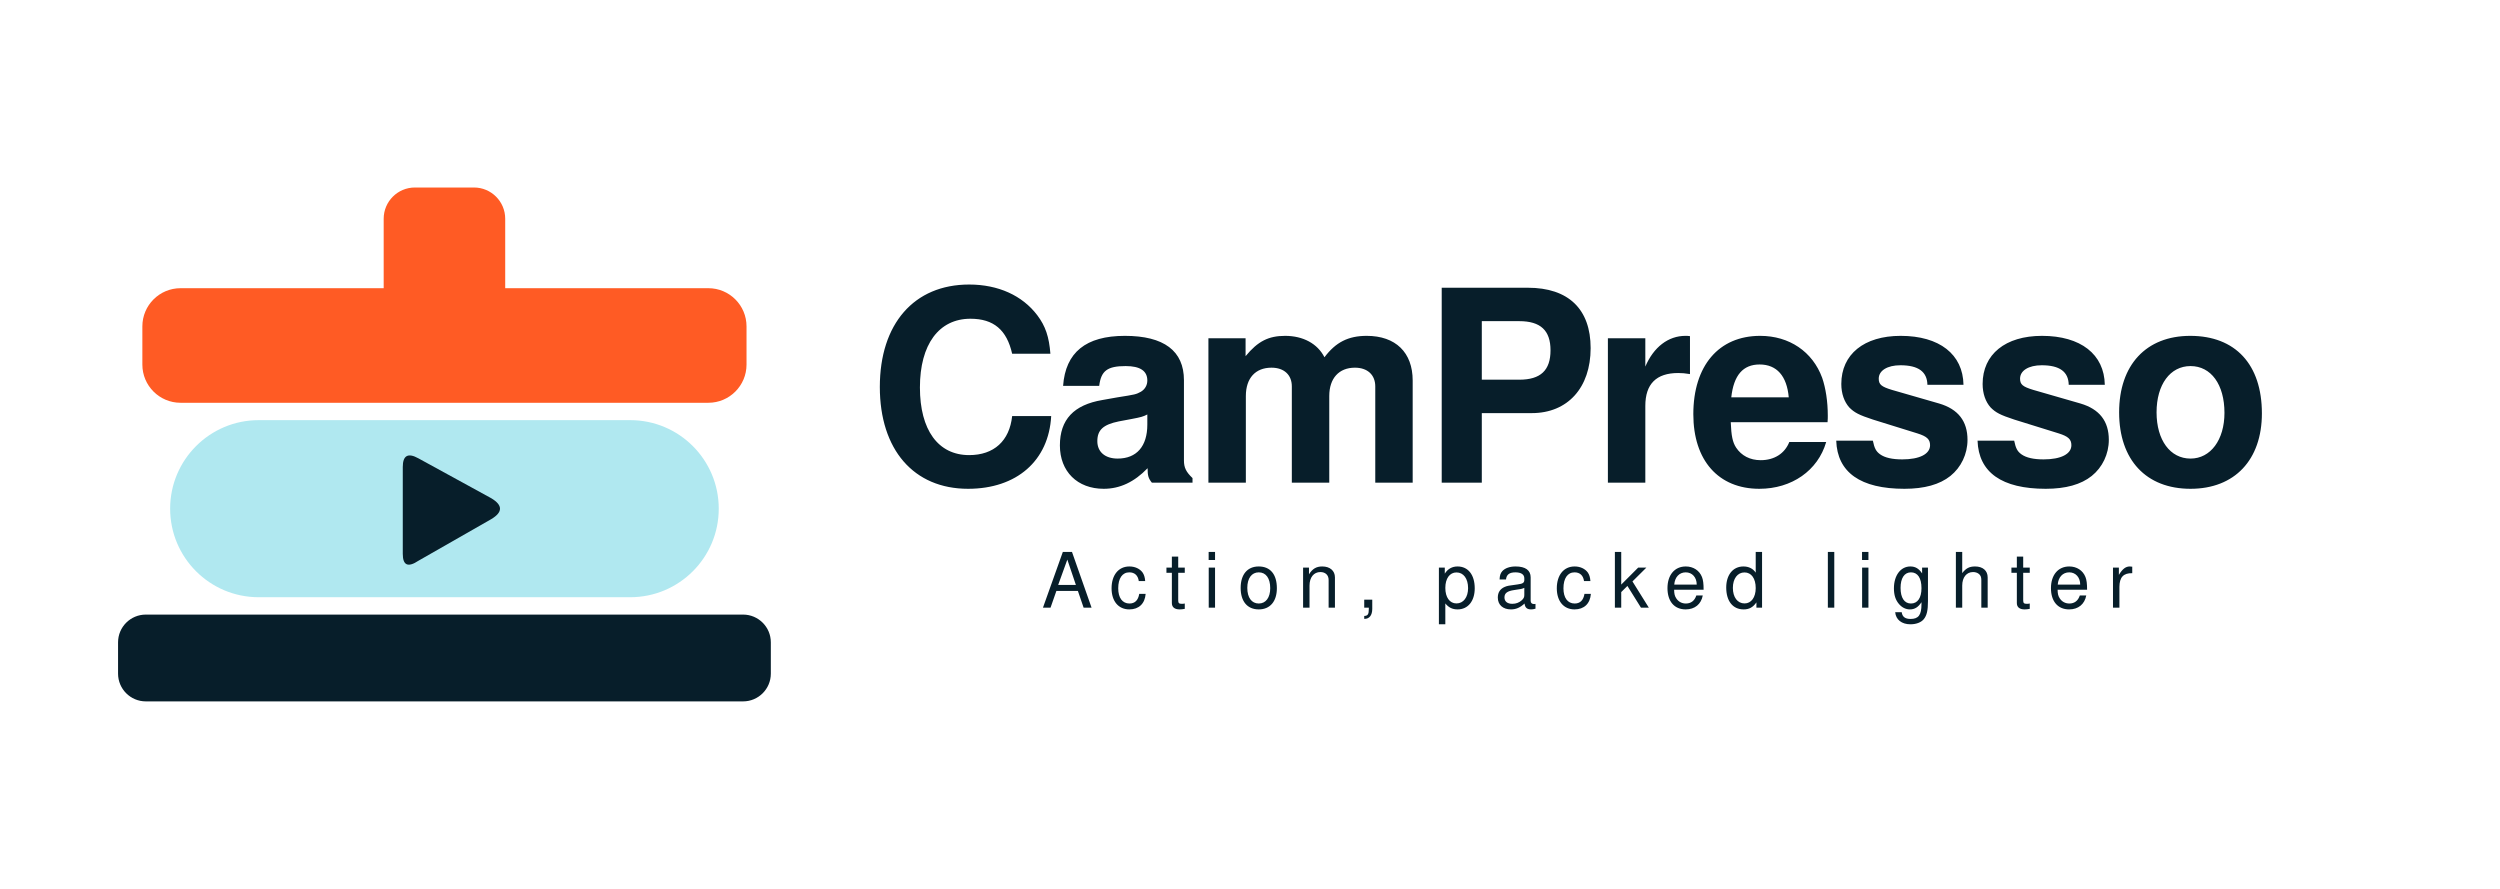
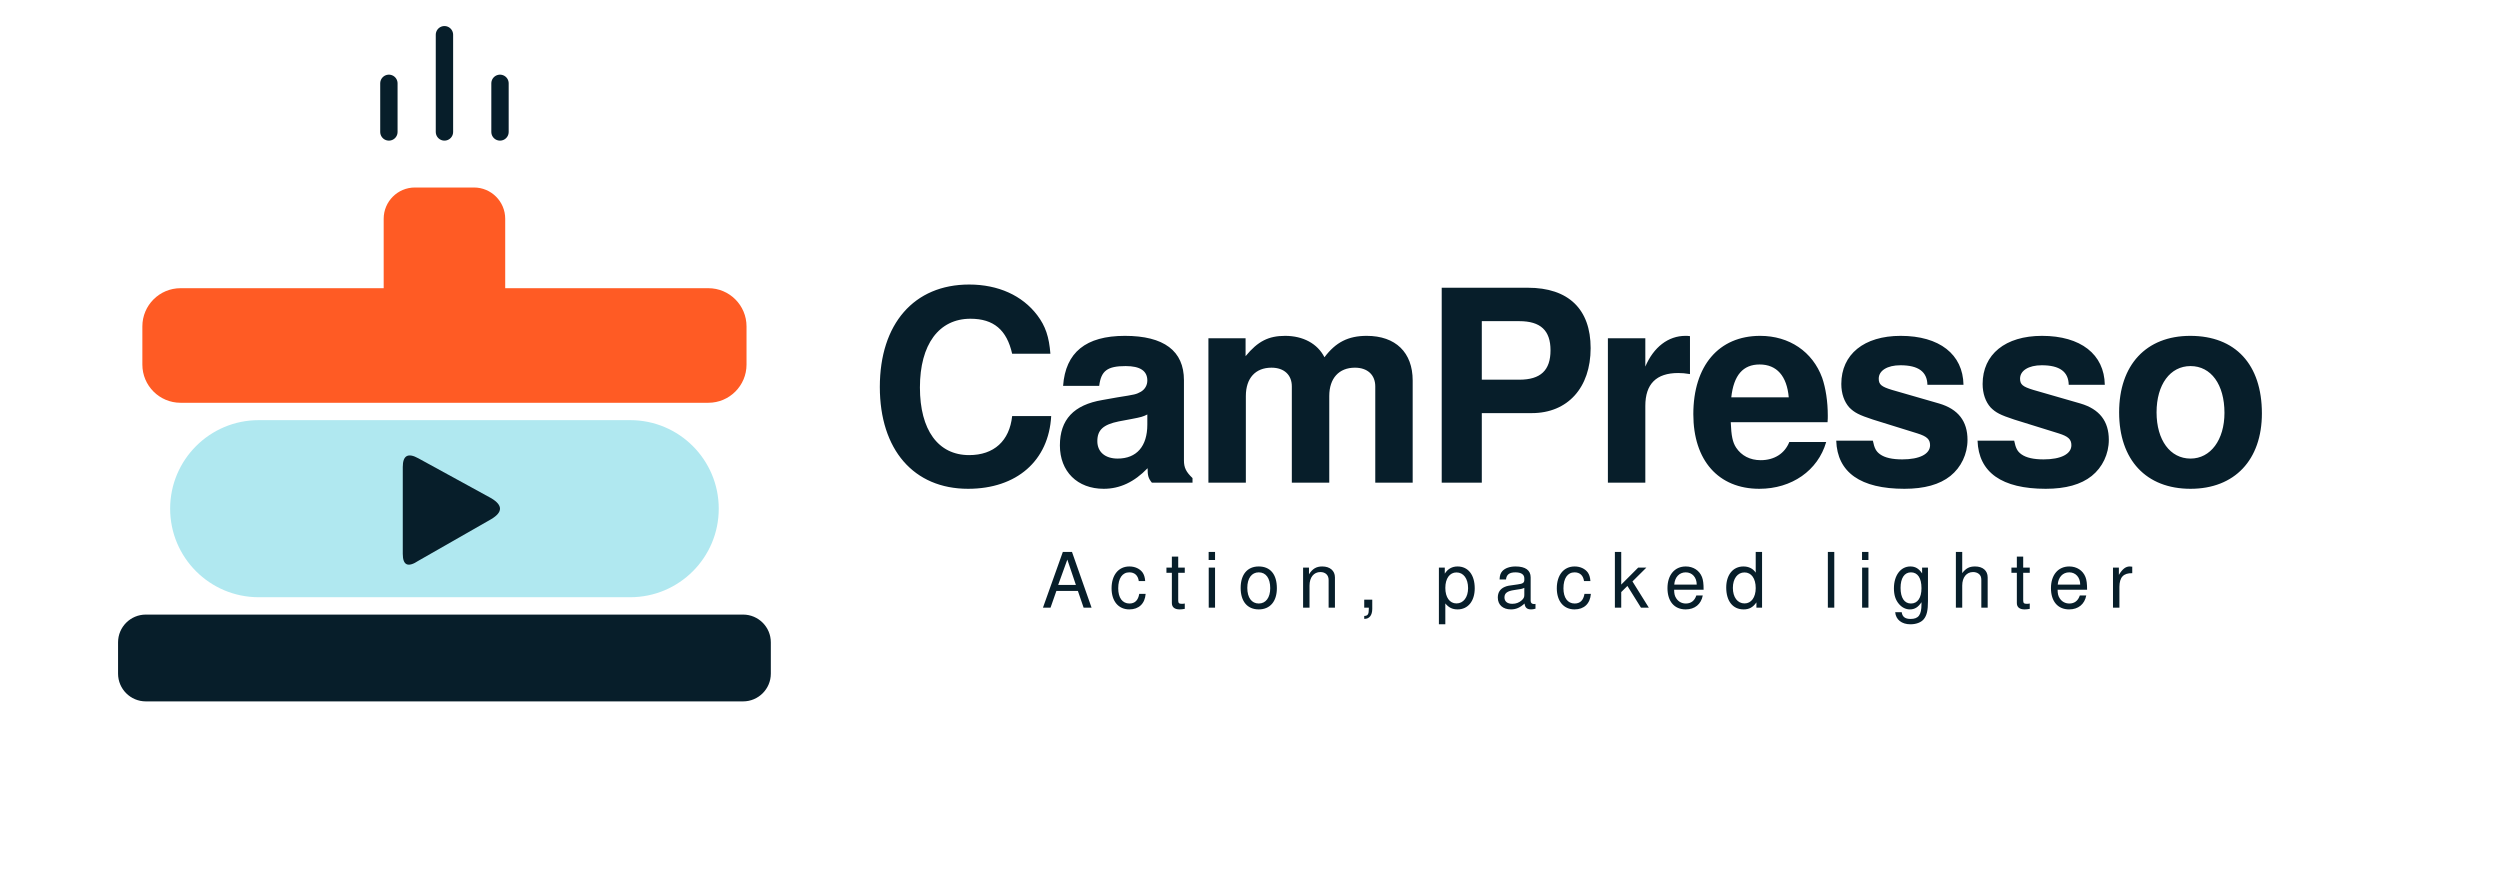
<svg xmlns="http://www.w3.org/2000/svg" viewBox="0 0 1440 512" role="img" aria-label="CamPresso — Action, packed lighter">
+   <g id="downward-motion-lines" stroke="#071E2A" stroke-width="10" stroke-linecap="round">
+     <path d="M224 48V76" />
+     <path d="M256 20V76" />
+     <path d="M288 48V76" />
+   </g>
  <g fill="#FF5B24">
    <rect x="221" y="108" width="70" height="88" rx="18" />
    <rect x="82" y="166" width="348" height="66" rx="22" />
  </g>
  <rect x="98" y="242" width="316" height="102" rx="51" fill="#B0E8F0" />
  <path d="M232 269Q232 259 241 264L283 287Q293 293 283 299L241 323Q232 329 232 319Z" fill="#071E2A" />
  <rect x="68" y="354" width="376" height="50" rx="16" fill="#071E2A" />
  <text x="500" y="278" fill="#071E2A" font-family="SF Pro Rounded, Arial Rounded MT Bold, Helvetica, sans-serif" font-size="154" font-weight="900" letter-spacing="-5">CamPresso</text>
  <text x="600" y="350" fill="#071E2A" font-family="-apple-system, BlinkMacSystemFont, Helvetica, Arial, sans-serif" font-size="44" letter-spacing="10">Action, packed lighter</text>
</svg>
